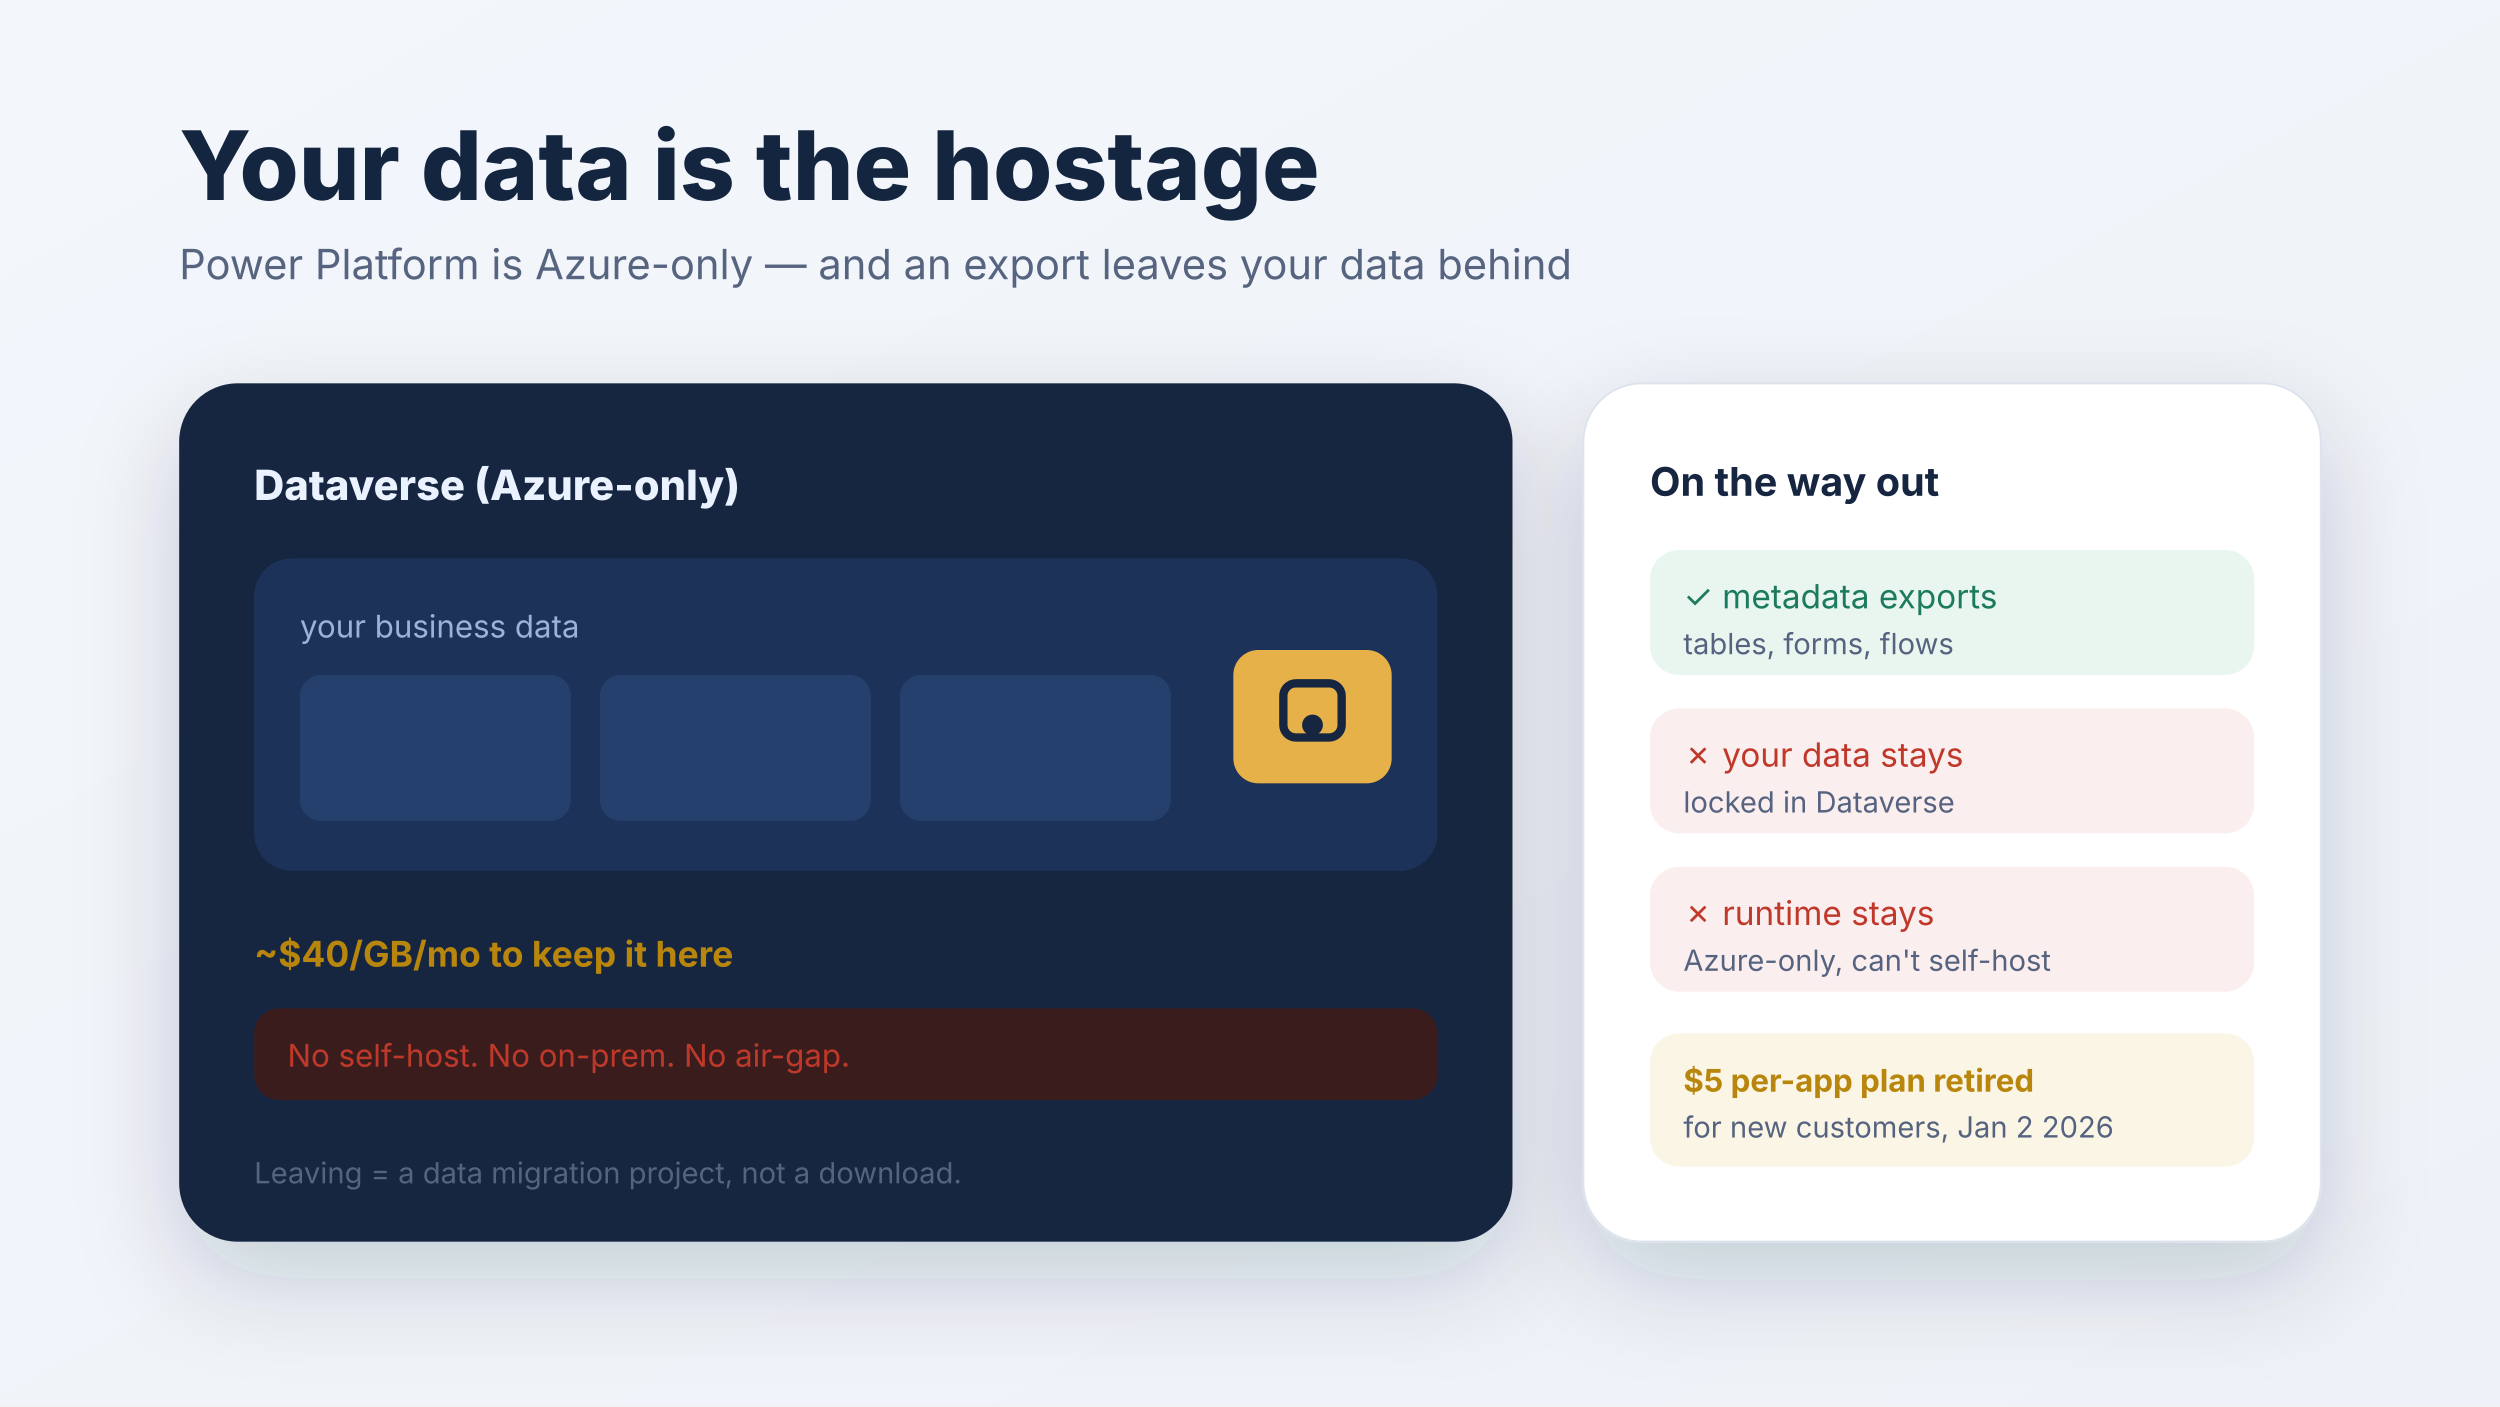
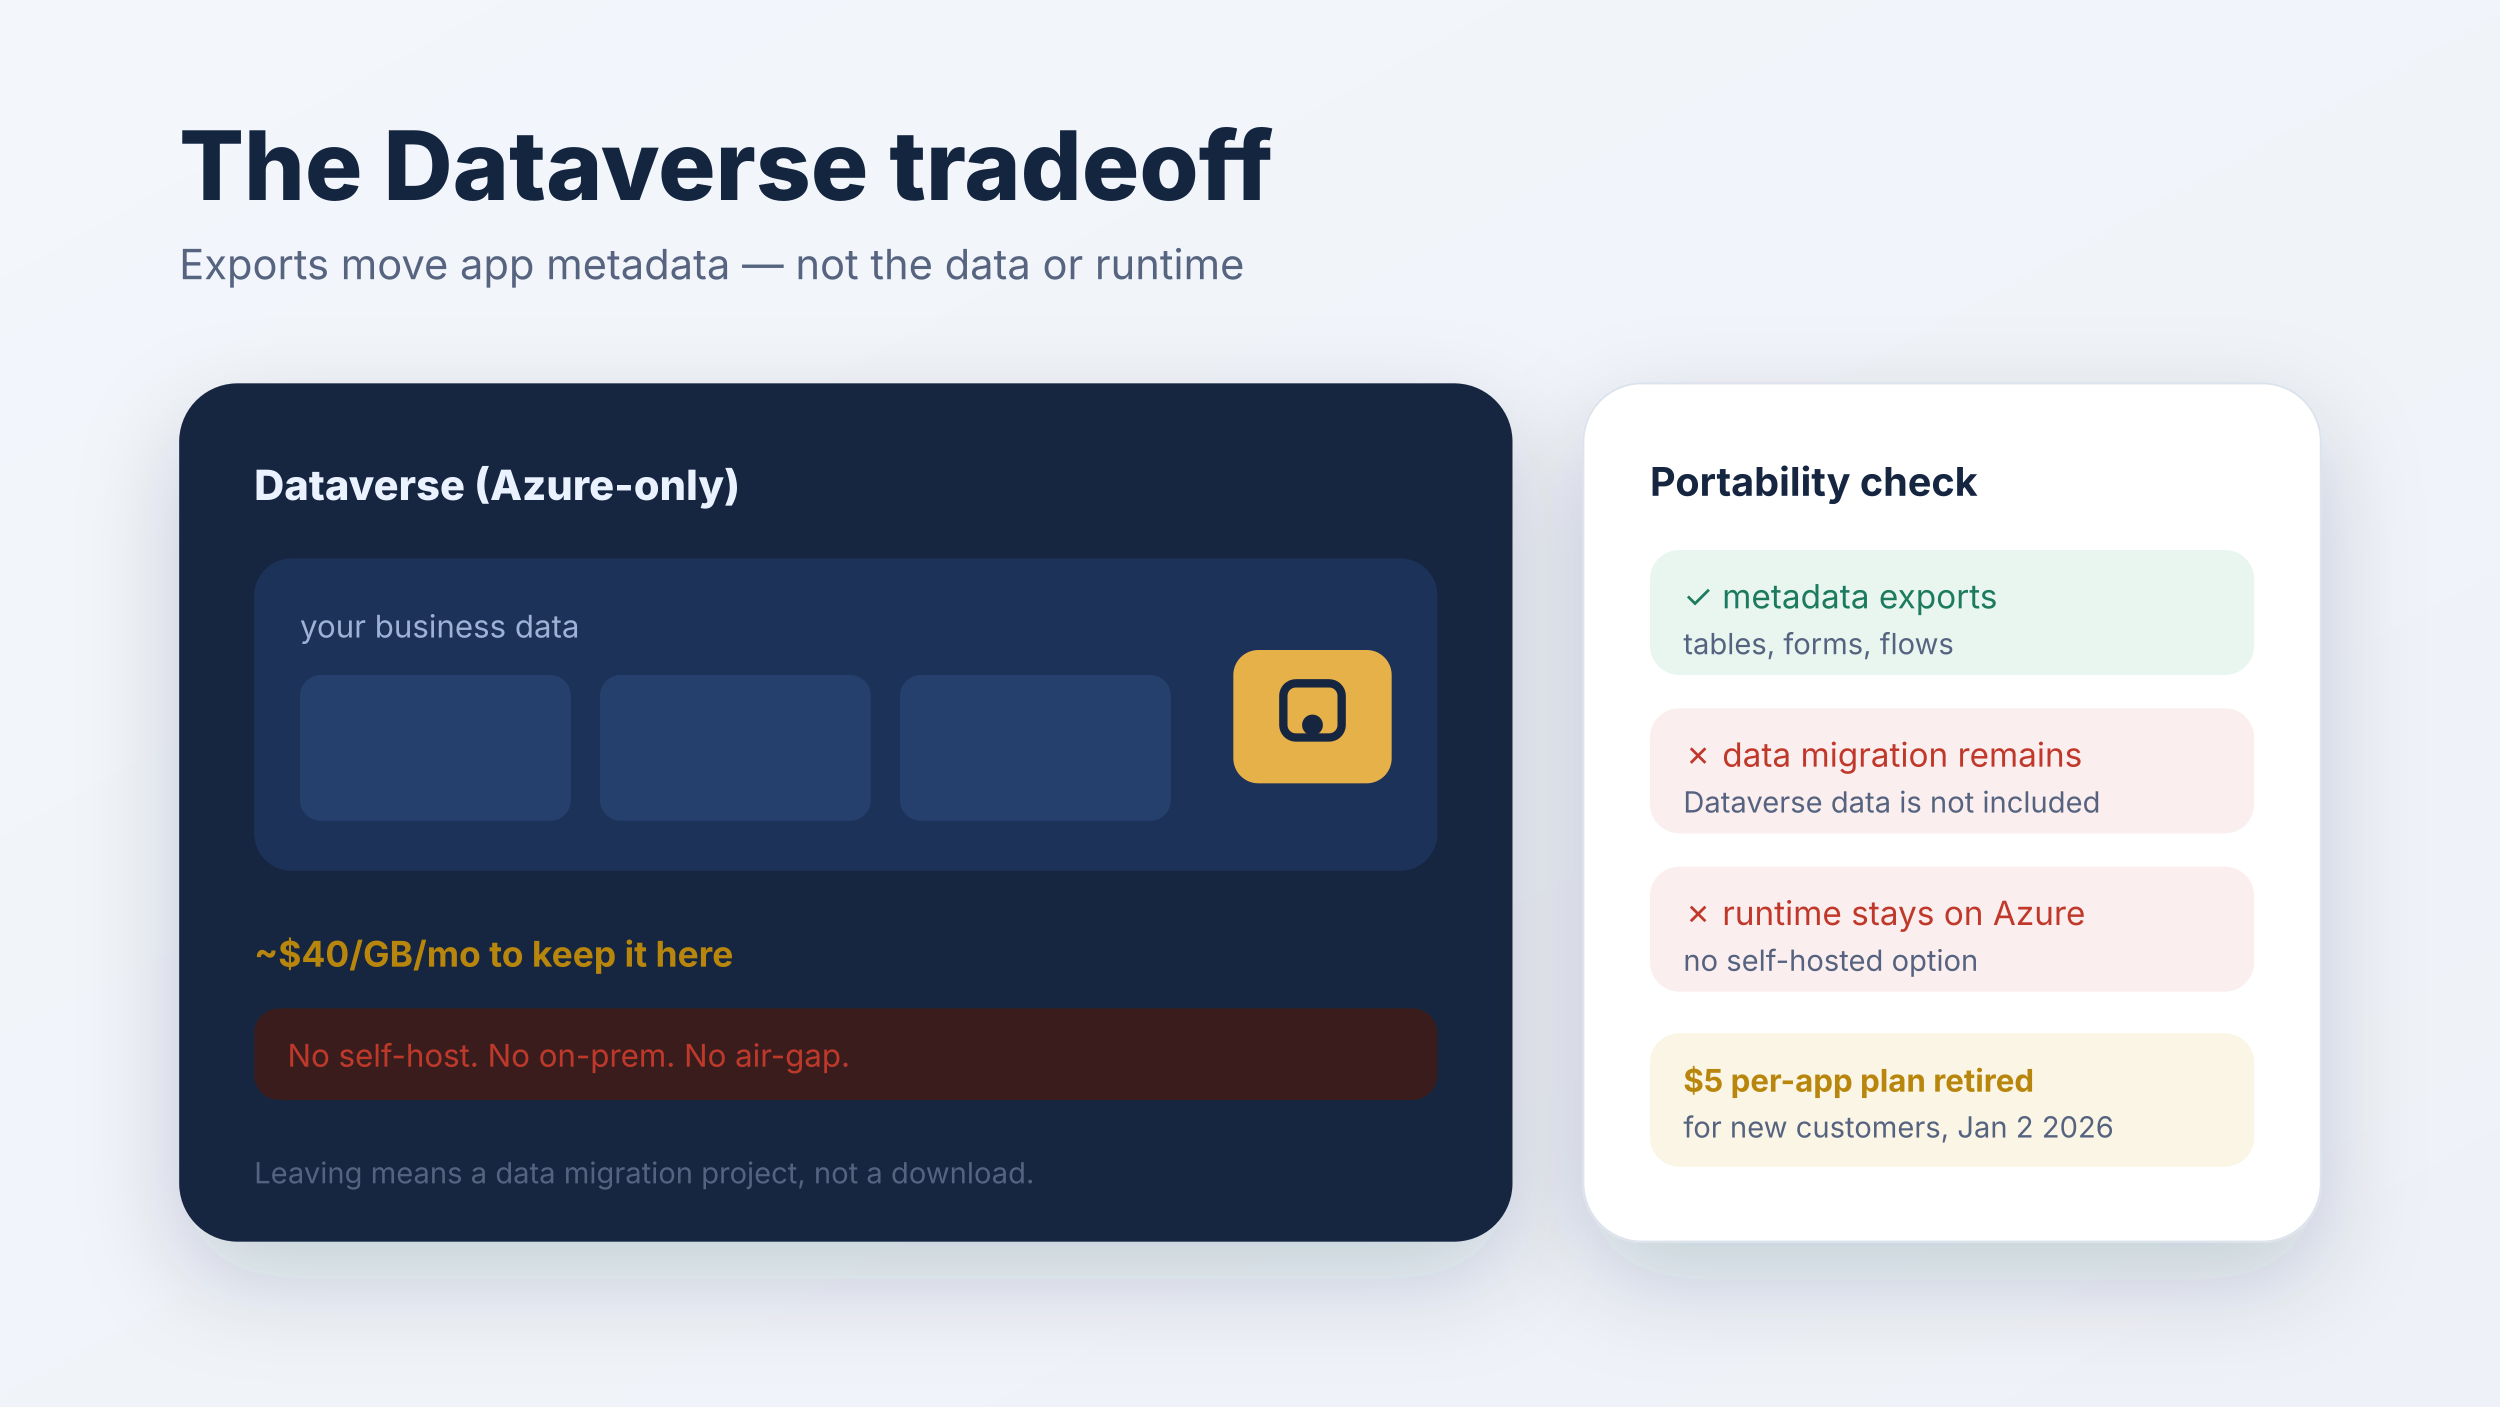
- <svg xmlns="http://www.w3.org/2000/svg" viewBox="0 0 1200 675" role="img" aria-label="Azure-only, and your data is hostage in Dataverse">
+ <svg xmlns="http://www.w3.org/2000/svg" viewBox="0 0 1200 675" role="img" aria-label="Dataverse and Azure tradeoffs in Power Platform">
  <defs>
    <linearGradient id="bg" x1="0" x2="1" y1="0" y2="1">
      <stop stop-color="#f3f6fb" />
      <stop offset="1" stop-color="#eef2f8" />
    </linearGradient>
    <filter id="shadow" x="-20%" y="-20%" width="140%" height="150%">
      <feDropShadow dx="0" dy="18" stdDeviation="24" flood-color="#16243f" flood-opacity=".18" />
    </filter>
    <style>
      text{font-family:-apple-system,BlinkMacSystemFont,"Segoe UI",sans-serif;fill:#142540}.title{font-size:46px;font-weight:780}.sub{font-size:20px;fill:#566480}.label{font-size:19px;font-weight:720}.tiny{font-size:14px;fill:#566480}.ok{fill:#1d7a5f}.warn{fill:#b8860b}.danger{fill:#c0392b}.invert{fill:#eaf1ff}.soft{fill:#9fb2d6}
    </style>
  </defs>
  <rect width="1200" height="675" fill="url(#bg)" />
-   <text x="86" y="96" class="title">Your data is the hostage</text>
-   <text x="86" y="134" class="sub">Power Platform is Azure-only — and an export leaves your data behind</text>
+   <text x="86" y="96" class="title">The Dataverse tradeoff</text>
+   <text x="86" y="134" class="sub">Exports move app metadata — not the data or runtime</text>
  <g transform="translate(86 184)" filter="url(#shadow)">
    <rect width="640" height="412" rx="28" fill="#142540" />
    <text x="36" y="56" class="invert" font-size="20" font-weight="760">Dataverse (Azure-only)</text>
    <g transform="translate(36 84)">
      <rect width="568" height="150" rx="18" fill="#1d3258" />
      <text x="22" y="38" class="soft" font-size="15">your business data</text>
      <rect x="22" y="56" width="130" height="70" rx="10" fill="#26406e" />
      <rect x="166" y="56" width="130" height="70" rx="10" fill="#26406e" />
      <rect x="310" y="56" width="130" height="70" rx="10" fill="#26406e" />
      <g transform="translate(470 44)">
        <rect width="76" height="64" rx="12" fill="#e7b14a" />
        <rect x="24" y="16" width="28" height="26" rx="6" fill="none" stroke="#142540" stroke-width="4" />
        <circle cx="38" cy="36" r="5" fill="#142540" />
      </g>
    </g>
    <text x="36" y="280" class="warn" font-size="17" font-weight="720" fill="#e7b14a">~$40/GB/mo to keep it here</text>
    <rect x="36" y="300" width="568" height="44" rx="12" fill="#3a1f1f" />
    <text x="52" y="328" class="danger" font-size="15" fill="#e8807a">No self-host. No on-prem. No air-gap.</text>
-     <text x="36" y="384" class="tiny" fill="#9fb2d6">Leaving = a data migration project, not a download.</text>
+     <text x="36" y="384" class="tiny" fill="#9fb2d6">Leaving means a data migration project, not a download.</text>
  </g>
  <g transform="translate(760 184)" filter="url(#shadow)">
    <rect width="354" height="412" rx="28" fill="#ffffff" stroke="#dde3ec" />
-     <text x="32" y="54" class="label">On the way out</text>
+     <text x="32" y="54" class="label">Portability check</text>
    <rect x="32" y="80" width="290" height="60" rx="14" fill="#e9f6f0" />
    <text x="48" y="108" class="ok" font-size="16">✓ metadata exports</text>
    <text x="48" y="130" class="tiny">tables, forms, flows</text>
    <rect x="32" y="156" width="290" height="60" rx="14" fill="#fbeeee" />
-     <text x="48" y="184" class="danger" font-size="16">✗ your data stays</text>
-     <text x="48" y="206" class="tiny">locked in Dataverse</text>
+     <text x="48" y="184" class="danger" font-size="16">✗ data migration remains</text>
+     <text x="48" y="206" class="tiny">Dataverse data is not included</text>
    <rect x="32" y="232" width="290" height="60" rx="14" fill="#fbeeee" />
-     <text x="48" y="260" class="danger" font-size="16">✗ runtime stays</text>
-     <text x="48" y="282" class="tiny">Azure-only, can't self-host</text>
+     <text x="48" y="260" class="danger" font-size="16">✗ runtime stays on Azure</text>
+     <text x="48" y="282" class="tiny">no self-hosted option</text>
    <rect x="32" y="312" width="290" height="64" rx="14" fill="#fbf5e6" />
    <text x="48" y="340" class="warn" font-size="15" font-weight="700" fill="#9a6b0a">$5 per-app plan retired</text>
    <text x="48" y="362" class="tiny">for new customers, Jan 2 2026</text>
  </g>
</svg>
